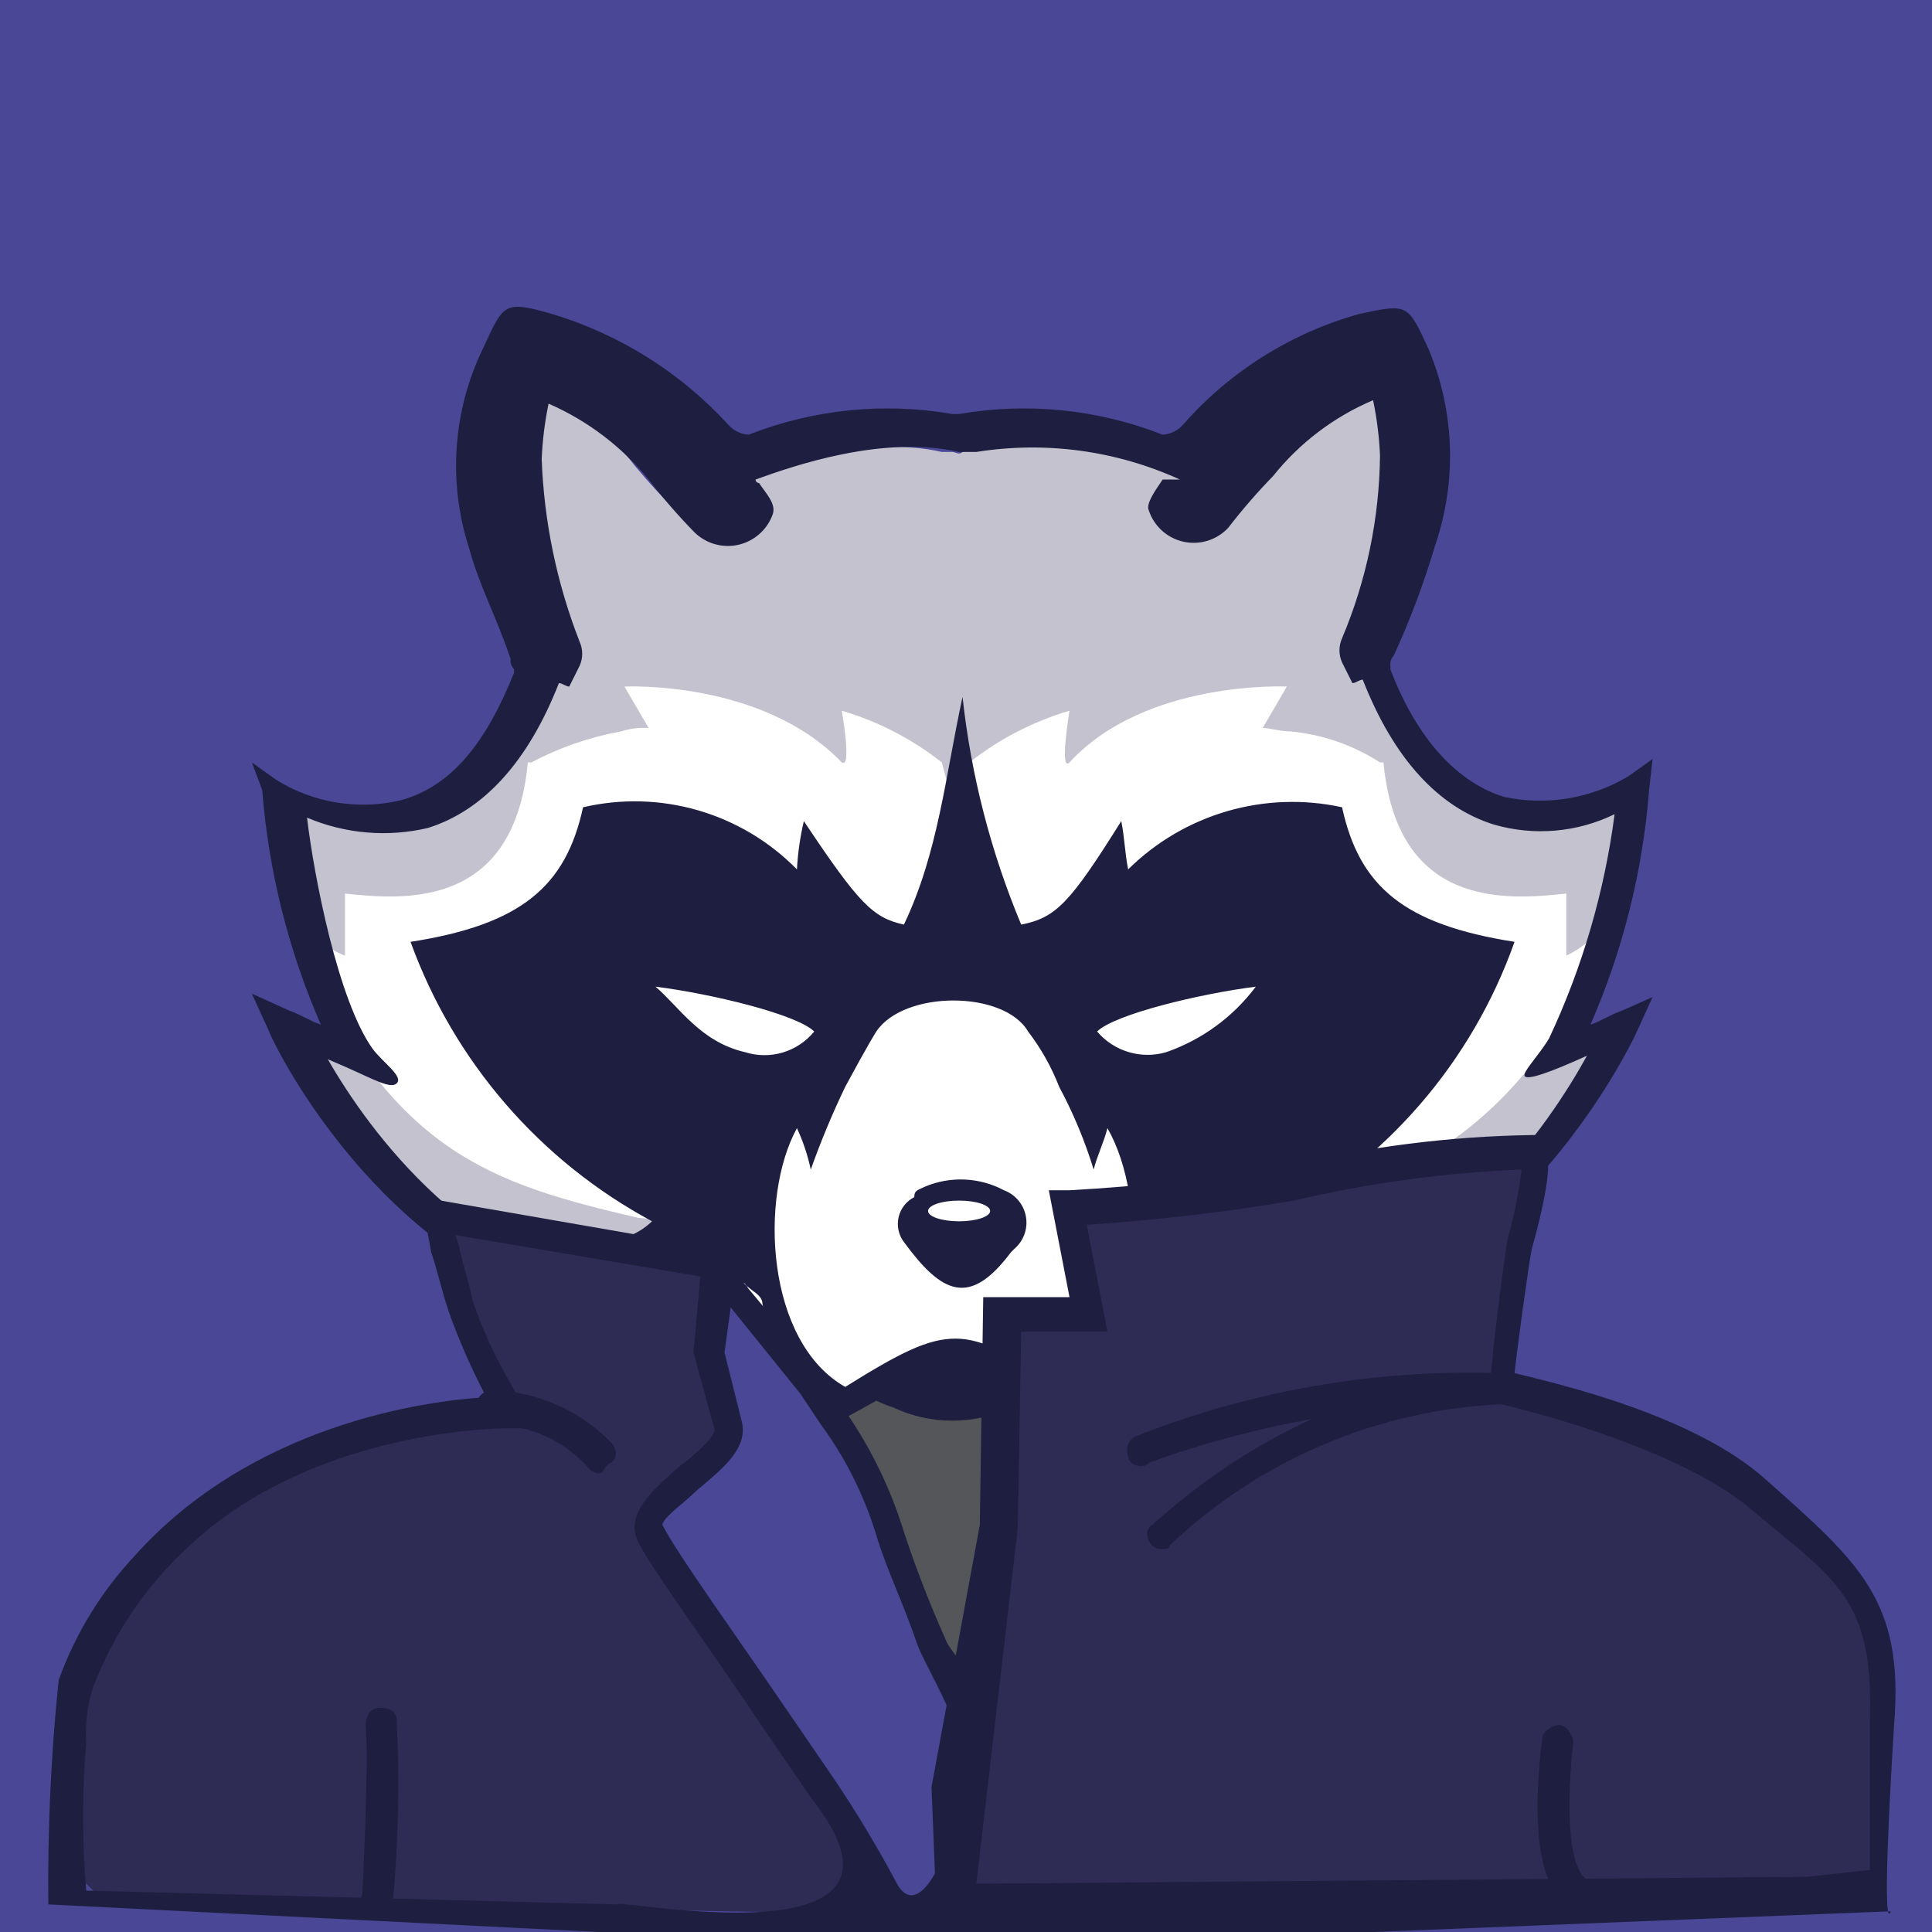
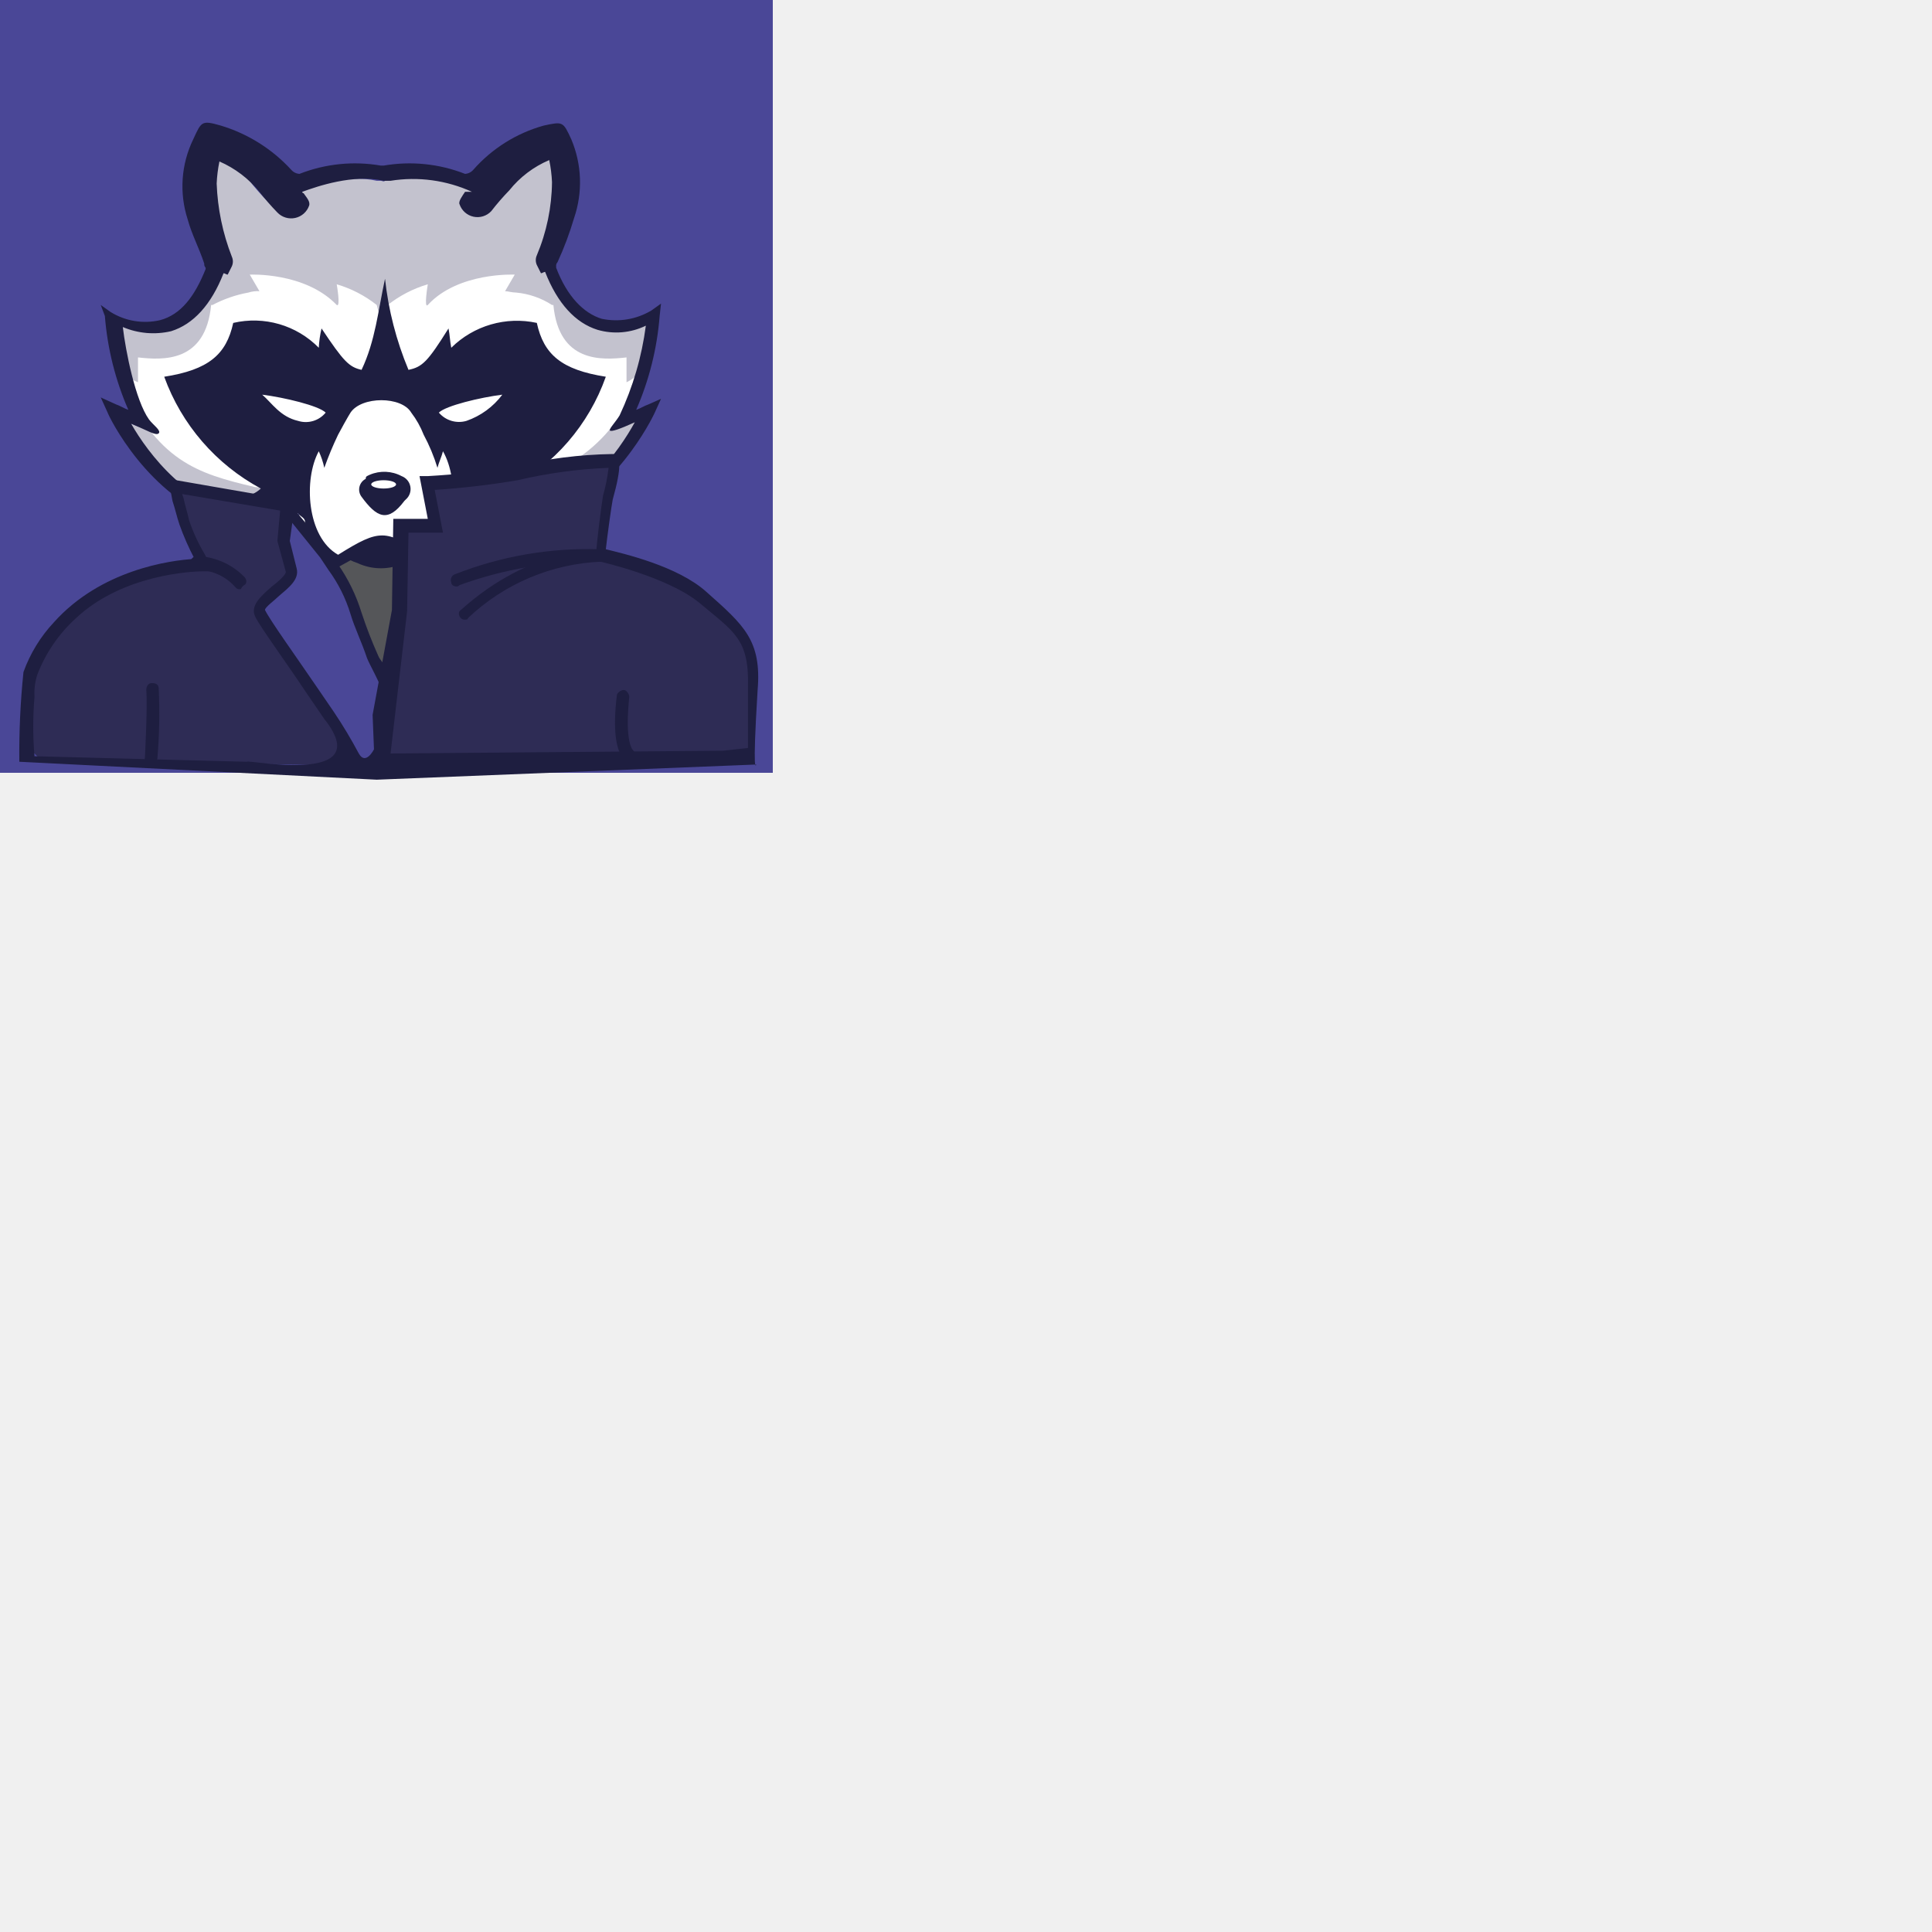
- <svg xmlns="http://www.w3.org/2000/svg" width="80" height="80" fill="none">
+ <svg xmlns="http://www.w3.org/2000/svg" width="200" height="200" fill="none">
  <g>
    <path d="M0 0h80v80H0V0z" fill="#4A4797" />
    <path d="M28.571 53.857l20.286 1.715S56.285 64.142 56 66c-.286 1.857 1.714 10.714-2 12.572-3.715 1.857-15.429-2-17.286-2.43-1.857-.428-7.857 2.43-11.857-2.713-4-5.429-1-2.143-1-4.858-.286-2.714 4.714-14.714 4.714-14.714z" fill="#555659" />
    <path d="M53.286 53.714c-.572.143-.857.286-.857.429 0 .428.571.143 2.428 1-2.503.725-5.12.968-7.714.714a8.254 8.254 0 0 0 .714-2c.179-.355.276-.745.286-1.143 2-.285 1.143-.571 3.286-.857 0-.143.857-.143.857-.286-.286-.142 1.285-.428 1-.428a8.738 8.738 0 0 1-.857-.572 21.014 21.014 0 0 0 10-11.571c-4.572-.714-6.429-2.286-7.143-5.571A9.672 9.672 0 0 0 46.429 36c-.143-.714-.143-1.286-.286-2C44 37.429 43.429 38 42 38.286a27.058 27.058 0 0 1-2.429-7.715c-.714 3.286-.714 5.286-2.142 8.143C36.143 38.43 35 37.286 32.857 34a11.2 11.2 0 0 0-.286 2 8.686 8.686 0 0 0-8.428-2c-.714 3.286-.714 4.571-5.286 5.429 1.857 5.142 4.429 8.714 9.143 11.285-.4.25-.833.442-1.286.572-.285.143-.428.428-.714.571 0 .143-1.143-.571-1.143-.428 1.857.285 4 1 5.857 1.428.179.355.277.746.286 1.143.151.695.391 1.367.714 2A20.527 20.527 0 0 1 24 55.286c2.429-.286 2.429-.572 2.429-1 0-.143 0-.572-.715-.715-8.143-.857-11.714-7.428-13.428-10.285 1.714.714 2.571 1.285 2.857.857.286-.429.286-.572-.286-1-1.714-1.714-2.571-7.286-2.857-9.714 1.143.428 3.143 1.428 5 .857 2.286-.715 4.143-2.715 5.429-6 .142 0 .285.143.428.143l.429-.858a1.214 1.214 0 0 0 0-1A23.114 23.114 0 0 1 21.714 19c.135-1.01.326-2.011.572-3 1.57.77 2.94 1.895 4 3.286.58.701 1.2 1.37 1.857 2 1 1 2.857 1.428 3.143 0 .143-.429-.286-.857-.572-1.286a.143.143 0 0 1-.143-.143C32.143 19.286 35.857 18 39 18.714h.429c.142 0 .285.143.428 0a18.485 18.485 0 0 1 9.143.429l.714 1.143c-.285.428-1 .857-.857 1.143.429.571.572.857 1.572-.286A24.83 24.83 0 0 1 52.286 19a15.814 15.814 0 0 1 5.428-4c.143.857.429 3.571.429 4.286a17.887 17.887 0 0 1-1.572 7.143c-.142.285-.714.714-.571 1.142.143.429 0 0 .143.286.143 0 .571.286.714.286l-.143.286c1.286 3.285 3 4.714 5.286 5.428 1.884.403 3.85.15 5.571-.714-.285 2.286-2.142 8.286-4 10.143-.428.428-.428.857-.285 1 .143.143 1.571-.572 3.428-1.286C65.43 47 60 52.714 53.286 53.714z" fill="#C3C2CE" />
    <path d="M66.714 37.714a3.843 3.843 0 0 1-1.857 1.857V37c-2.571.286-7 .571-7.571-5.429h-.143a8.243 8.243 0 0 0-3.715-1.285c-.428 0-.857-.143-1.142-.143l1-1.714s-5.858-.286-9 3.142c-.429.429 0-2.142 0-2.142a12.327 12.327 0 0 0-4.143 2.142l-.572 2.143L39 31.571a12.327 12.327 0 0 0-4.143-2.142s.429 2.428 0 2.142c-3.286-3.428-9-3.142-9-3.142l1 1.714a3.145 3.145 0 0 0-1.143.143c-1.296.235-2.55.669-3.714 1.285h-.143c-.571 6-5 5.715-7.571 5.429v2.571a3.156 3.156 0 0 1-1.857-1.857l-.143.715.143.857c3.857 8.428 7.857 9.714 14 11.143l1.857.142 2.428 1.286.286 1.714c.571 2.143 1.428 2.715 3.286 4.143l.714.572 2.143-1.143 2.285-.286 2.286.286L43.43 58l.857.286a8.572 8.572 0 0 0 3.571-4.715l.286-1.714 2.428-1.286 1.858-.142c6.142-1.572 10.714-3.715 14.428-12.286l-.143-.429z" fill="#fff" />
    <path d="M38.286 49.143a3.814 3.814 0 0 1 3.286.143A1.429 1.429 0 0 1 42 51.714l-.142.143c-1.715 2.286-2.858 1.714-4.43-.428a1.244 1.244 0 0 1 .43-1.858c0-.285.142-.285.428-.428z" fill="#1E1E40" />
    <path d="M67.143 41.857c-.429.143-.857.429-1.286.572a30.173 30.173 0 0 0 2.429-9.715l.143-1.285-1 .714a7.143 7.143 0 0 1-5.143.857c-1.857-.572-3.572-2.286-4.714-5.286v-.143a.527.527 0 0 1 .142-.428 33.925 33.925 0 0 0 1.715-4.572 11.429 11.429 0 0 0-.286-8.143c-.857-1.857-.857-1.857-2.857-1.428A15.114 15.114 0 0 0 49 17.571a1.228 1.228 0 0 1-.857.429 15.714 15.714 0 0 0-8.429-.857h-.285A15.714 15.714 0 0 0 31 18a1.229 1.229 0 0 1-.857-.429A16.257 16.257 0 0 0 22.857 13c-2-.572-2-.429-2.857 1.428a11.115 11.115 0 0 0-.571 8.286c.428 1.572 1.143 2.857 1.714 4.572a.53.53 0 0 0 .143.428v.143c-1.143 2.857-2.572 4.714-4.714 5.286a6.8 6.8 0 0 1-5.143-.857l-1-.715.428 1.143a30.17 30.17 0 0 0 2.429 9.715c-.429-.143-.857-.429-1.286-.572l-1.571-.714.714 1.571C11.286 43.143 15.286 51.43 23 54c-.714.143-1.428.143-2.143.286l-2 .285 1.857 1c3.05 1 6.223 1.577 9.429 1.715.77-.016 1.536-.112 2.286-.286.305.45.693.838 1.143 1.143.32.213.653.404 1 .571H35L36.286 58c.232.11.47.206.714.286a5.714 5.714 0 0 0 4.857 0l.715-.286 1.285.714h.429a2.458 2.458 0 0 0 1-.571A8.57 8.57 0 0 0 46.429 57c.75.174 1.516.27 2.285.286a36.515 36.515 0 0 0 9.429-1.715l2.571-.857L58 54.43c-.714-.143-1.428-.143-2.143-.286 7.715-2.572 11.715-11 11.857-11.286l.715-1.571-1.286.571zm-23 15.572c-2.143-1.286-3.429-2-4.571-2-1.143 0-2.286.571-4.572 2-3.286-1.858-3.571-7.858-2-10.715.254.548.446 1.123.572 1.715A34.904 34.904 0 0 1 35 45c1-1.857 1.286-2.286 1.286-2.286 1.143-1.714 5.286-1.714 6.286 0A9.312 9.312 0 0 1 43.857 45a19.035 19.035 0 0 1 1.429 3.428c.143-.57.428-1.142.571-1.714 1.715 3 1.429 9-1.714 10.715zM30.857 43.57c-1.857-.428-2.714-1.857-3.714-2.714 2.286.286 5.857 1.143 6.571 1.857a2.657 2.657 0 0 1-2.857.857zm14.572-.857c.714-.714 4.285-1.571 6.571-1.857a7.857 7.857 0 0 1-3.714 2.714 2.743 2.743 0 0 1-2.857-.857zm7.857 11c-.572.143-1.857.286-1.714.286.142.286.857.286 3.428 1.143-2.503.725-5.12.968-7.714.714a8.256 8.256 0 0 0 .714-2c.179-.355.276-.745.286-1.143 2-.285 4-.714 6-1a3.114 3.114 0 0 1-.714-.571 8.732 8.732 0 0 1-.858-.572 21.014 21.014 0 0 0 10-11.571c-4.571-.714-6.428-2.286-7.142-5.572A9.672 9.672 0 0 0 46.714 36c-.142-.714-.142-1.286-.285-2-2.143 3.428-2.715 4-4.143 4.286a33.884 33.884 0 0 1-2.429-9.429c-.714 3.286-1 6.429-2.428 9.429-1.286-.286-1.857-.858-4.143-4.286A11.2 11.2 0 0 0 33 36a9.414 9.414 0 0 0-8.857-2.572C23.429 36.715 21.572 38.286 17 39a21.429 21.429 0 0 0 10 11.571c-.25.24-.54.433-.857.572-.286.143-.429.143-.714.285 1.857.286 3.571 1.286 5.428 1.715.143.285.715.428.715.857.15.695.39 1.367.714 2a20.531 20.531 0 0 1-7.714-.714C27 55 27 54.714 27 54.286c0-.143 0-.572-.714-.715-6.714-.857-11-6.714-12.714-9.714 1.714.714 2.571 1.286 2.857 1 .285-.286-.572-.857-1-1.428-1.429-2-2.429-7.143-2.715-9.572 1.58.67 3.33.82 5 .429 2.286-.715 4.143-2.715 5.429-6 .143 0 .286.142.429.142l.428-.857a1.214 1.214 0 0 0 0-1A23.115 23.115 0 0 1 22.43 19c.033-.768.129-1.533.285-2.286a11.042 11.042 0 0 1 4.143 3.143c.578.75 1.198 1.465 1.857 2.143A1.972 1.972 0 0 0 32 21.286c.143-.429-.286-.858-.571-1.286a.143.143 0 0 1-.143-.143c1.571-.571 5.286-1.857 8.428-1.143h.715c2.86-.457 5.792-.06 8.428 1.143h-.714c-.286.429-.714 1-.571 1.286a1.957 1.957 0 0 0 3.285.714 24.829 24.829 0 0 1 1.857-2.143 10.614 10.614 0 0 1 4.143-3.143c.157.753.252 1.518.286 2.286a20 20 0 0 1-1.571 7.572 1.215 1.215 0 0 0 0 1l.428.857c.143 0 .286-.143.429-.143 1.285 3.285 3.143 5.285 5.428 6a6.972 6.972 0 0 0 5-.429A31.429 31.429 0 0 1 64.143 43c-.429.714-1.143 1.428-1 1.571.143.143 1-.142 2.571-.857-1.571 2.857-5.714 9-12.428 10z" fill="#1E1E40" />
    <path d="M39.714 50.571c.71 0 1.286-.191 1.286-.428s-.575-.429-1.286-.429c-.71 0-1.285.192-1.285.429s.575.428 1.285.428z" fill="#fff" />
    <path d="M29.714 52.286l4 4.857a20.57 20.57 0 0 1 3.286 6C38.286 67.286 39.143 66 39.857 72l-.143 7-8.857-.571s-1.143-.572-7.428-14.572c-.429-1-2-10.571-2-10.571l6.285-.857h2v-.143z" fill="#4A4797" />
    <path d="M29.857 51.714c-.143.572-.143 1-.286 1.572l3.572 4.428L34 59a15.172 15.172 0 0 1 2.286 4.571C36.714 65 37.428 66.43 38 68.143c.286.714 1.286 2.428 1.571 3.428.286-.428.286-1.714.572-2.142-.143-.429-.857-1.143-1-1.572a45.94 45.94 0 0 1-1.715-4.428 18.114 18.114 0 0 0-2.428-5 9.993 9.993 0 0 1-.857-1.286L29.857 52v-.286z" fill="#1E1E40" />
    <path d="M78.143 70.714c.143-5-1.428-5.714-5.143-8.857C69.572 59 62.286 57.43 62.286 57.43c0-.858.572-5.143.714-5.858 1-3.571.572-3.857.572-3.857-3.416.09-6.813.52-10.143 1.286a84.097 84.097 0 0 1-9.286 1L45 54.429H41.43l.143 8.857-2 10.857S39 82 37.143 78.857c-1.714-2.857-1.714-2.428-3-4.714-3.285-5.143-2-2.714-7.143-10.714-.857-1.286 3.715-3.143 3.429-4.572L29.572 56 30 52.429l-11.714-2 .286 1.285c.172.828.41 1.64.714 2.429.429 1.143 1 2.286 1.572 3.571l.428.857s-10.857-.142-14.857 6a20.786 20.786 0 0 0-3 5.572 16.143 16.143 0 0 0-.572 7.143l1.429 1.428 43.143.715L77.715 78c0 .143.285-3.714.428-7.286z" fill="#2E2C55" />
    <path d="M39 80.714L2 78.857c-.032-3.1.11-6.2.429-9.286a14.914 14.914 0 0 1 3.143-5.142c4.857-5.429 12-6.429 14.57-6.572a26.982 26.982 0 0 1-1.57-3.571c-.286-.857-.43-1.572-.715-2.429l-.428-2.286 13.143 2.286L30 56l.714 2.857c.286 1.143-.857 2-1.857 2.857-.428.429-1.428 1.143-1.428 1.429.571 1.143 3.143 4.714 5.285 7.857l1.858 2.714A48.564 48.564 0 0 1 37.142 78c.715 1.286 1.572-.429 1.572-.429L38.572 74l2-10.857.142-9.429h3.572l-.857-4.428h.857a82.46 82.46 0 0 0 9-1A46.434 46.434 0 0 1 63.429 47h.142l.143.143c.429.286.715 1-.285 4.571-.143.715-.572 3.857-.715 5.143 1.715.429 7.429 1.714 10.429 4.429 3.857 3.428 5.714 5 5.286 10.143-.572 9.285-.143 7.714-.143 7.714L39 80.714zm3.286-25.571l-.143 8.143L40.429 78l17.285-.143 17.143-.143 2.572-.285v-6.286c.142-5-1.429-5.714-5-8.714-3.286-2.715-10.286-4.286-10.286-4.286L61.714 58v-.571c0-1 .572-5.286.715-6.143.27-.935.461-1.89.571-2.857a49.991 49.991 0 0 0-9.428 1.285c-2.839.48-5.7.813-8.572 1l.857 4.429h-3.571zM3.57 78.286l22 .571c-.142-.286 13.572 2.572 8-4.428l-1.857-2.715C29.43 68.286 27 65 26.43 63.857c-.572-1.143.571-2.143 1.714-3.143.571-.428 1.571-1.285 1.428-1.571L28.715 56 29 52.857l-10.143-1.714.143.428c.143.715.429 1.572.572 2.286.404 1.194.93 2.343 1.57 3.429l1 1.857H21c-1 0-8.286.286-13.143 4.857a15.3 15.3 0 0 0-4 5.857 6.286 6.286 0 0 0-.286 2.286 36.386 36.386 0 0 0 0 6.143z" fill="#1E1E40" />
    <path d="M24.857 61a.529.529 0 0 1-.428-.143 5.272 5.272 0 0 0-4-1.857.772.772 0 0 1-.715-.714.673.673 0 0 1 .715-.715 7.143 7.143 0 0 1 4.857 2.143c.285.286.285.715 0 .857C25 60.714 25 61 24.857 61zm-9.285 18.143c-.43 0-.715-.286-.572-.715 0 0 .286-5.285.143-7 0-.285.143-.714.571-.714.429 0 .715.143.715.572.117 2.429.069 4.863-.143 7.285a.943.943 0 0 1-.715.572zm50.142 0a1.543 1.543 0 0 1-1-.429c-1-.857-1.285-3.285-.857-6.714 0-.286.429-.572.715-.572.285 0 .57.43.57.715-.428 4.143.144 5.285.43 5.571.285.286.142.143.285.143s.715.143.715.429c0 .285-.143.714-.572.714-.143.143-.143.143-.286.143zm-17.571-15a.527.527 0 0 1-.429-.143c-.285-.286-.285-.714 0-.857C55 56.57 62.143 56.857 62.43 56.857a.647.647 0 0 1-.143 1.286A21.3 21.3 0 0 0 48.429 64c0 .143-.143.143-.286.143z" fill="#1E1E40" />
    <path d="M47.286 60.714c-.286 0-.572-.143-.572-.428a.643.643 0 0 1 .429-.857A37.556 37.556 0 0 1 62 56.857a.647.647 0 0 1-.143 1.286c-4.87-.06-9.71.762-14.286 2.428a.443.443 0 0 1-.285.143z" fill="#1E1E40" />
  </g>
</svg>
